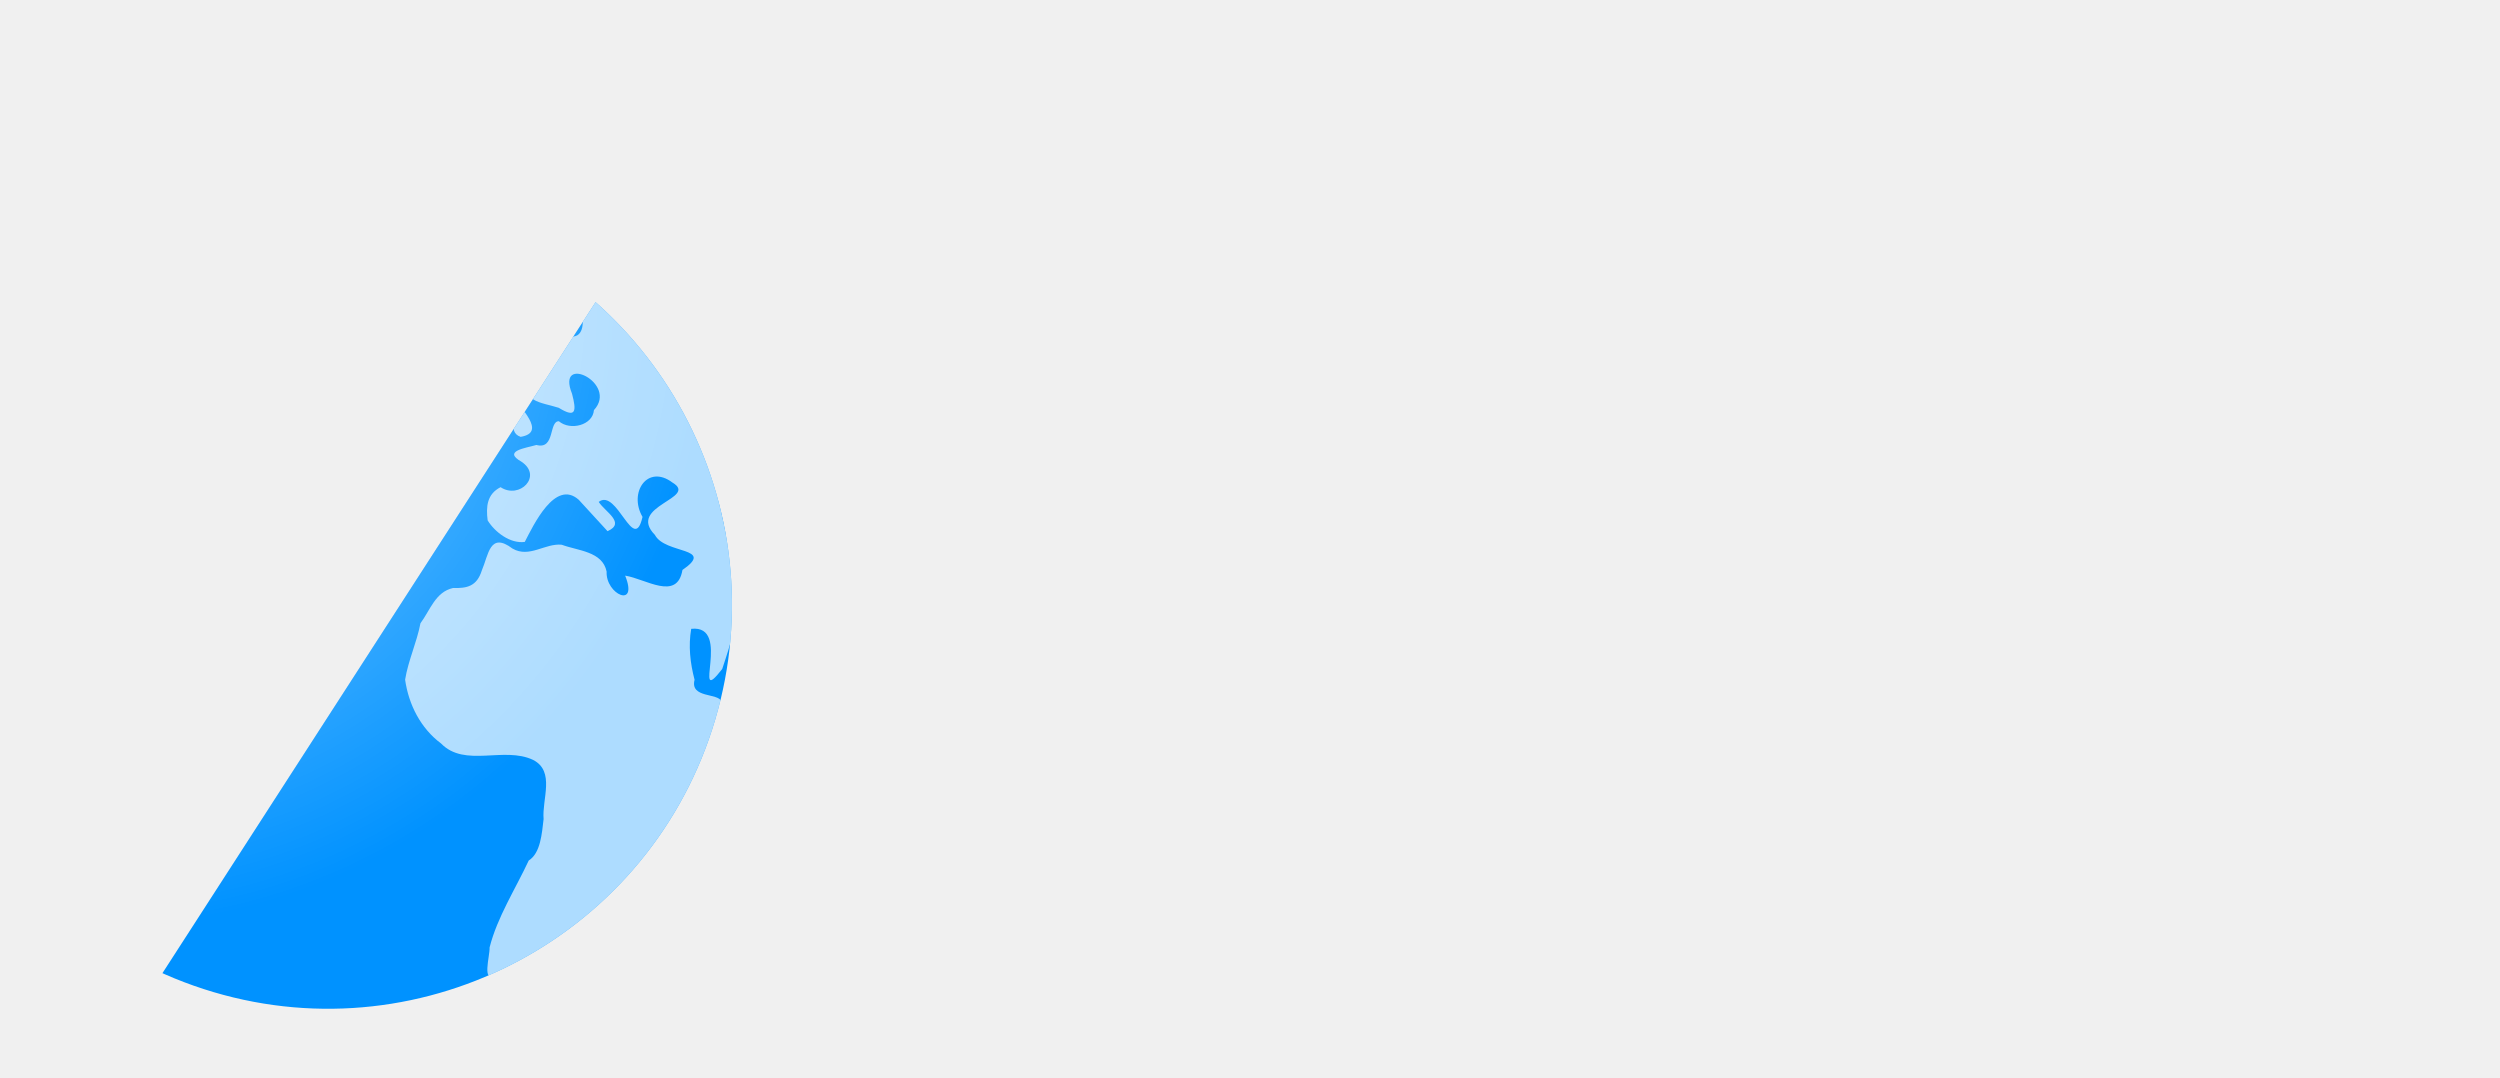
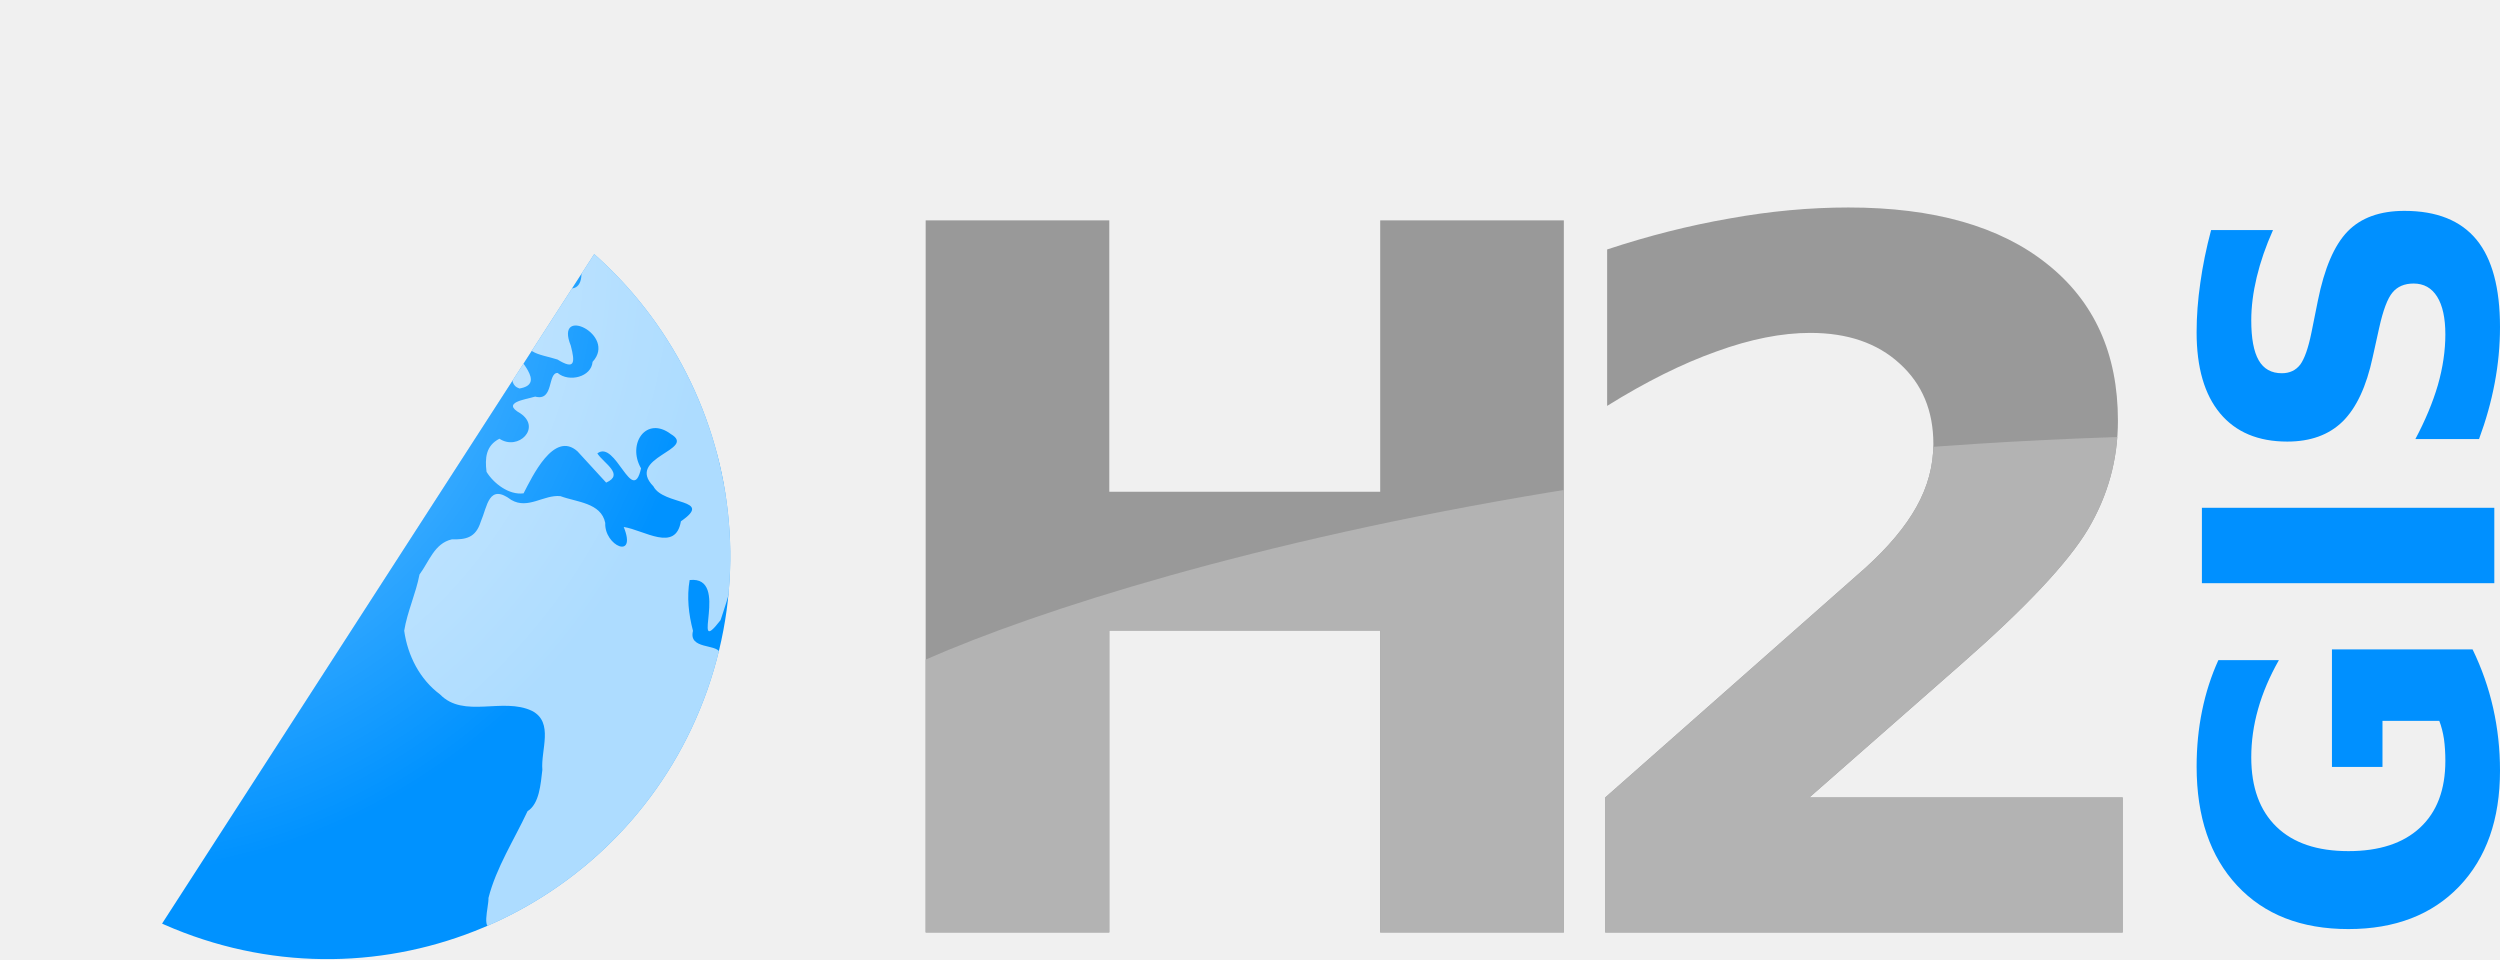
- <svg xmlns="http://www.w3.org/2000/svg" xmlns:xlink="http://www.w3.org/1999/xlink" width="731.086" height="315" id="svg3644" version="1.1">
+ <svg xmlns="http://www.w3.org/2000/svg" xmlns:xlink="http://www.w3.org/1999/xlink" width="732.748" height="281.12" id="svg3644" version="1.1">
  <defs id="defs3646">
    <clipPath clipPathUnits="userSpaceOnUse" id="clipPath3433">
      <path id="path3435" d="m 249.559,-132.27 c 7.537,-7.492 76.402,-33.539 175.664,-35.321 l 0,74.388 -175.084,0 z" style="fill:none;stroke:#000000;stroke-width:1.103px;stroke-linecap:butt;stroke-linejoin:miter;stroke-opacity:1" />
    </clipPath>
    <mask maskUnits="userSpaceOnUse" id="mask4634">
      <rect transform="matrix(-0.850874,-0.5253698,-0.5423145,0.8401756,0,0)" style="fill:#ffffff;fill-opacity:1;stroke:#ffffff;stroke-width:12.494;stroke-miterlimit:4;stroke-opacity:1;stroke-dasharray:none" id="rect4636" width="79.51" height="142.338" x="-461.362" y="600.202" />
    </mask>
-     <radialGradient xlink:href="#linearGradient3818" id="radialGradient4509" gradientUnits="userSpaceOnUse" gradientTransform="matrix(2.300752,0.03317942,-0.05498942,1.595412,834.3478,-675.6224)" cx="-351.507" cy="934.286" fx="-351.507" fy="934.286" r="54.031" />
    <linearGradient id="linearGradient3818">
      <stop style="stop-color:#ffffff;stop-opacity:0.596;" offset="0" id="stop3820" />
      <stop style="stop-color:#ffffff;stop-opacity:0;" offset="1" id="stop3822" />
    </linearGradient>
    <clipPath clipPathUnits="userSpaceOnUse" id="clipPath4623">
      <rect transform="matrix(-0.850874,-0.5253698,-0.5423145,0.8401756,0,0)" style="fill:none;stroke:#2dffff;stroke-width:1;stroke-miterlimit:4;stroke-opacity:1;stroke-dasharray:none" id="rect4625" width="60.807" height="108.856" x="22.168" y="-530.627" />
    </clipPath>
    <clipPath clipPathUnits="userSpaceOnUse" id="clipPath4609">
      <path style="fill:none;stroke:#000000;stroke-opacity:1" id="path4611" d="m 294.643,635.041 a 88.75,88.75 0 1 1 -177.5,0 88.75,88.75 0 1 1 177.5,0 z" transform="matrix(1.036217,0,0,1.036217,-80.31403,-27.99947)" />
    </clipPath>
-     <radialGradient xlink:href="#linearGradient3818" id="radialGradient4601" gradientUnits="userSpaceOnUse" gradientTransform="matrix(1.492739,-1.6537999e-7,1.7018383e-7,1.536099,-68.50503,-316.0549)" cx="139.029" cy="589.546" fx="139.029" fy="589.546" r="88.75" />
    <linearGradient id="linearGradient3597">
      <stop style="stop-color:#ffffff;stop-opacity:0.596;" offset="0" id="stop3599" />
      <stop style="stop-color:#ffffff;stop-opacity:0;" offset="1" id="stop3601" />
    </linearGradient>
+     <radialGradient xlink:href="#linearGradient3818" id="radialGradient3119" gradientUnits="userSpaceOnUse" gradientTransform="matrix(2.300752,0.03317942,-0.05498942,1.595412,834.3478,-675.6224)" cx="-351.507" cy="934.286" fx="-351.507" fy="934.286" r="54.031" />
+     <radialGradient xlink:href="#linearGradient3818" id="radialGradient3121" gradientUnits="userSpaceOnUse" gradientTransform="matrix(1.492739,-1.6537999e-7,1.7018383e-7,1.536099,-68.50503,-316.0549)" cx="139.029" cy="589.546" fx="139.029" fy="589.546" r="88.75" />
  </defs>
-   <g id="layer1" transform="translate(-24.34046,-711.6866)">
-     <g transform="matrix(2.230845,0,0,2.230845,-284.3768,1889.395)" style="display:inline" id="g4627">
-       <g mask="url(#mask4634)" id="g4392" transform="matrix(0.7083156,0,0,0.7083156,157.0127,-1022.772)">
-         <path id="path4394" d="m 91.879,770.907 c 0,0.934 -0.144,1.86 -0.376,2.763 -0.232,0.903 -0.578,1.785 -1.025,2.653 -0.447,0.868 -0.994,1.713 -1.64,2.542 -0.646,0.829 -1.392,1.645 -2.221,2.432 -1.66,1.573 -3.65,3.061 -5.946,4.443 -2.297,1.382 -4.884,2.661 -7.689,3.824 -2.805,1.163 -5.837,2.202 -9.022,3.117 -3.185,0.915 -6.542,1.705 -9.979,2.343 -3.437,0.639 -6.965,1.125 -10.526,1.459 -3.56,0.334 -7.141,0.508 -10.697,0.508 -3.571,0 -7.163,-0.175 -10.731,-0.508 -3.568,-0.333 -7.121,-0.82 -10.56,-1.459 -3.438,-0.639 -6.763,-1.425 -9.945,-2.343 -3.182,-0.918 -6.223,-1.969 -9.022,-3.139 -2.799,-1.17 -5.366,-2.474 -7.655,-3.868 -2.289,-1.395 -4.294,-2.895 -5.946,-4.487 -0.826,-0.796 -1.578,-1.613 -2.221,-2.454 -0.644,-0.84 -1.161,-1.705 -1.606,-2.586 -0.445,-0.881 -0.795,-1.778 -1.025,-2.697 -0.23,-0.919 -0.342,-1.855 -0.342,-2.807 l 0,81.813 c 0,15.242 30.482,26.35 59.054,26.35 28.442,7e-5 59.122,-11.135 59.122,-26.084 l 0,-81.813 z" style="fill:#999999;fill-opacity:1;stroke:none" />
-         <path id="path4396" d="m -26.297,767.503 0,3.139 c 0,0.953 0.111,1.889 0.342,2.807 0.23,0.919 0.58,1.816 1.025,2.697 0.445,0.881 0.963,1.746 1.606,2.586 0.644,0.84 1.395,1.658 2.221,2.454 1.653,1.592 3.657,3.093 5.946,4.487 2.289,1.395 4.856,2.698 7.655,3.868 2.799,1.17 5.84,2.221 9.022,3.139 3.182,0.918 6.506,1.704 9.945,2.343 3.438,0.639 6.992,1.126 10.56,1.459 3.568,0.333 7.159,0.508 10.731,0.508 3.555,0 7.136,-0.175 10.697,-0.508 3.56,-0.334 7.089,-0.82 10.526,-1.459 3.437,-0.639 6.794,-1.428 9.979,-2.343 3.185,-0.915 6.217,-1.954 9.022,-3.117 2.805,-1.163 5.393,-2.442 7.689,-3.824 2.297,-1.382 4.287,-2.87 5.946,-4.443 0.83,-0.786 1.575,-1.603 2.221,-2.432 0.646,-0.829 1.193,-1.675 1.64,-2.542 0.447,-0.868 0.794,-1.75 1.025,-2.653 0.232,-0.903 0.376,-1.829 0.376,-2.763 l 0,-3.581 c 0,-15.274 -30.821,-26.372 -59.122,-26.372 -28.441,0 -59.054,11.045 -59.054,26.549 z" style="fill:#dedede;fill-opacity:1;stroke:none" />
-         <path style="fill:url(#radialGradient4509);fill-opacity:1;stroke:none" d="m 91.879,770.907 c 0,0.934 -0.144,1.86 -0.376,2.763 -0.232,0.903 -0.578,1.785 -1.025,2.653 -0.447,0.868 -0.994,1.713 -1.64,2.542 -0.646,0.829 -1.392,1.645 -2.221,2.432 -1.66,1.573 -3.65,3.061 -5.946,4.443 -2.297,1.382 -4.884,2.661 -7.689,3.824 -2.805,1.163 -5.837,2.202 -9.022,3.117 -3.185,0.915 -6.542,1.705 -9.979,2.343 -3.437,0.639 -6.965,1.125 -10.526,1.459 -3.56,0.334 -7.141,0.508 -10.697,0.508 -3.571,0 -7.163,-0.175 -10.731,-0.508 -3.568,-0.333 -7.121,-0.82 -10.56,-1.459 -3.438,-0.639 -6.763,-1.425 -9.945,-2.343 -3.182,-0.918 -6.223,-1.969 -9.022,-3.139 -2.799,-1.17 -5.366,-2.474 -7.655,-3.868 -2.289,-1.395 -4.294,-2.895 -5.946,-4.487 -0.826,-0.796 -1.578,-1.613 -2.221,-2.454 -0.644,-0.84 -1.161,-1.705 -1.606,-2.586 -0.445,-0.881 -0.795,-1.778 -1.025,-2.697 -0.23,-0.919 -0.342,-1.855 -0.342,-2.807 l 0,81.813 c 0,15.242 30.482,26.35 59.054,26.35 28.442,7e-5 59.122,-11.135 59.122,-26.084 l 0,-81.813 z" id="path4398" />
-       </g>
-       <g clip-path="url(#clipPath4623)" id="g4613">
-         <path transform="matrix(0.562619,0.1982163,-0.1982163,0.562619,191.4202,-846.7356)" d="m 294.643,635.041 c 0,49.015 -39.735,88.75 -88.75,88.75 -49.015,0 -88.75,-39.735 -88.75,-88.75 0,-49.015 39.735,-88.75 88.75,-88.75 49.015,0 88.75,39.735 88.75,88.75 z" id="path4402" style="fill:#0092ff;fill-opacity:1;stroke:none" />
-         <g style="opacity:0.677;fill:#ffffff;stroke:none" id="g4404" transform="matrix(0.5429546,0.1912883,-0.1912883,0.5429546,229.6711,-816.1701)" clip-path="url(#clipPath4609)">
-           <path style="fill:#ffffff;stroke:none" d="m 159.665,541.853 c 4.781,2.713 12.136,14.029 1.714,12.183 -6.17,-2.306 0.362,8.24 -1.021,11.568 -2.189,6.5 3.238,4.763 7.333,4.667 4.556,0.996 4.069,-0.65 1.793,-4.012 -6.676,-7.583 9.249,-5.829 5.93,1.851 0.912,3.348 -3.519,6.259 -6.683,5.039 -2.219,0.748 1.408,6.452 -3.033,6.795 -2.031,1.47 -6.891,3.858 -1.96,4.72 5.753,1.462 2.458,8.321 -2.543,7.056 -2.397,2.521 -1.674,5.287 -0.263,8.107 2.413,1.969 6.624,3.344 9.604,1.821 0.588,-4.132 1.726,-15.882 8.409,-13.134 2.852,1.521 5.704,3.042 8.556,4.563 3.368,-3.183 -1.976,-3.958 -4.115,-5.618 2.871,-4.451 11.593,8.816 10.544,-0.096 -4.901,-4.178 -2.923,-11.772 3.821,-9.643 6.946,1.375 -8.14,8.477 0.202,12.573 3.668,3.417 14.004,-2.019 8.569,5.441 1.24,7.145 -7.214,4.696 -11.878,5.557 5.452,6.192 -2.793,5.527 -4.284,0.534 -2.424,-4.054 -7.741,-2.285 -11.671,-2.371 -3.725,0.896 -5.94,5.387 -10.295,4.544 -6.191,-1.952 -4.654,3.152 -4.924,7.058 0.12,3.767 -1.828,4.948 -4.875,5.928 -3.477,2.2 -3.207,6.494 -4.308,10.022 0.663,4.383 0.193,8.995 0.971,13.274 2.631,5.08 7.03,9.278 12.548,10.989 6.958,3.463 13.703,-4.216 21.03,-3.432 5.641,0.778 4.842,7.793 6.715,11.914 0.716,3.223 1.932,7.507 -0.058,10.023 -0.698,7.124 -2.474,14.531 -1.829,21.637 0.743,1.781 0.981,8.641 3.436,5.282 4.233,-4.54 9.18,-8.571 12.973,-13.424 5.095,-9.906 10.825,-19.993 14.479,-30.481 0.6,-10.561 1.542,-21.184 0.269,-31.749 -1.253,-1.671 -7.002,1.761 -7.385,-2.632 -2.213,-3.274 -3.906,-6.766 -4.578,-10.687 8.605,-4.164 5.962,17.525 9.699,6.276 -0.121,-5.698 -0.067,-12.275 -3.215,-17.135 -3.321,-7.845 -7.814,-15.075 -12.595,-22.286 -4.779,-5.579 -9.5,-11.786 -15.508,-16.108 -4.995,-4.624 -11.337,-7.801 -17.212,-11.076 -5.354,-2.365 -9.061,-6.547 -14.363,-5.537 z" id="path4406" />
-           <path style="fill:#ffffff;stroke:none" d="m 123.929,547.719 c 6.54,0.795 16.123,-1.07 14.399,8.836 1.708,7.791 -8.888,7.639 -12.614,7.593 2.352,5.884 -7.162,7.18 -5.714,1.707 -0.624,-3.79 1.978,-6.888 3.214,-10.279 -0.715,-3.683 -8.434,-3.986 -1.546,-6.501 l 1.323,-0.776 0.938,-0.58 0,0 z" id="path4408" />
-           <path style="fill:#ffffff;stroke:none" d="m 156.786,570.934 c 2.306,2.301 10.402,5.422 4.911,8.46 -3.637,0.048 -1.981,-5.359 -5.187,-6.8 0.092,-0.553 0.184,-1.107 0.277,-1.66 z" id="path4410" />
-           <path style="fill:#ffffff;stroke:none" d="m 152.5,574.862 c 6.376,0.581 3.33,10.79 0.452,3.013 l -0.229,-1.406 -0.223,-1.607 z" id="path4412" />
-           <path style="fill:#ffffff;stroke:none" d="m 105,553.791 c 3.613,-0.334 7.068,0.246 10.357,1.786 0.045,3.905 1.961,9.31 -4.224,9.291 -7.273,3.962 1.068,-12.5 -6.256,-6.568 -4.981,2.977 -18.96,0.139 -15.635,8.772 4.85,8.026 10.095,-0.351 13.615,-3.995 8.288,-1.17 2.313,10.219 6.214,14.267 0.153,6.278 -9.115,2.751 -10.857,1.447 1.152,2.996 4.915,9.873 -2.238,9.023 -6.358,-2.493 -8.479,4.619 -13.878,3.442 1.146,9.795 -14.189,7.712 -11.138,17.663 -2.618,4.218 -5.555,-5.21 -0.904,-6.244 -7.311,-2.027 -13.757,0.076 -15.43,7.902 -4.682,6.681 4.058,5.71 5.078,3.834 1.329,4.826 -3.242,6.1 1.434,10.195 -3.2,4.801 0.338,15.058 6.929,11.391 5.415,-3.264 7.508,1.891 11.827,3.908 2.93,0.336 5.234,0.917 6.968,3.936 1.556,2.868 4.192,6.124 7.859,5.308 3.2,-0.37 4.002,4.079 4.834,6.495 0.695,2.859 1.319,6.149 4.99,5.745 3.077,0.342 6.352,-0.123 7.388,2.867 2.886,2.18 6.375,2.447 9.853,2.75 2.13,2.111 4.833,3.95 4.269,7.337 -2.628,3.073 -3.822,5.976 -5.349,9.633 -3.334,3.743 -0.24,12.226 -8.206,9.281 -3.242,0.247 -4.604,6.465 -8.426,8.605 -2.926,3.659 -7.915,9.389 -8.717,14.252 -3.921,-4.76 -8.509,-11.06 -10.992,-16.866 -2.348,-2.993 -3.146,-6.557 -3.82,-10.201 -1.805,-5.213 -3.56,-10.63 -8.224,-14.094 -4.722,-3.028 -5.065,-9.07 -8.717,-12.952 -2.375,-4.609 -1.558,-9.722 0.717,-14.054 0.226,-3.052 0.452,-6.103 0.678,-9.155 -5.536,-0.155 -6.988,-6.457 -8.406,-10.847 -1.698,-4.234 -5.45,-7.669 -5.947,-12.492 -2.37,-5.776 1.798,-11.303 1.853,-17.197 1.382,-4.809 0.317,-11.019 1.565,-15.732 4.715,-8.314 11.156,-16.761 19.071,-22.891 4.361,-3.912 8.467,-7.705 13.989,-9.939 4.053,-2.146 8.018,-4.828 12.517,-5.902 2.995,2.72 -3.138,9.061 3.836,9.723 0.507,0.092 1.014,0.184 1.522,0.277 z" id="path4414" />
+   <g id="layer1" transform="translate(-24.34046,-1062.709)">
+     <g transform="matrix(7.15718,0,0,7.15718,-630.421,-1287.287)" style="font-size:40px;font-style:normal;font-weight:normal;line-height:125%;letter-spacing:0px;word-spacing:0px;fill:#999999;fill-opacity:1;stroke:none;font-family:Sans" id="flowRoot3075">
+       <path d="m 129.391,337.366 7.52,0 0,11.113 11.094,0 0,-11.113 7.52,0 0,29.16 -7.52,0 0,-12.363 -11.094,0 0,12.363 -7.52,0 0,-29.16" style="font-variant:normal;font-weight:bold;font-stretch:normal;fill:#999999;font-family:Dingbats;-inkscape-font-specification:Dingbats Bold" id="path3190" />
+     </g>
+     <g id="g3083" transform="matrix(2.230845,0,0,2.230845,-81.56234,1916.862)">
+       <g id="g3085" transform="translate(0,156.5736)">
+         <g transform="matrix(3.208282,0,0,3.208282,-155.118,-1592.868)" style="font-size:40px;font-style:normal;font-weight:normal;line-height:125%;letter-spacing:0px;word-spacing:0px;fill:#999999;fill-opacity:1;stroke:none;font-family:Sans" id="flowRoot3087">
+           <path d="m 137.242,360.999 12.832,0 0,5.527 -21.191,0 0,-5.527 10.645,-9.395 c 0.951,-0.859 1.654,-1.699 2.109,-2.52 0.456,-0.82 0.684,-1.673 0.684,-2.559 -1e-5,-1.367 -0.462,-2.467 -1.387,-3.301 -0.911,-0.833 -2.129,-1.25 -3.652,-1.25 -1.172,2e-5 -2.454,0.254 -3.848,0.762 -1.393,0.495 -2.884,1.237 -4.473,2.227 l 0,-6.406 c 1.693,-0.56 3.366,-0.983 5.02,-1.27 1.654,-0.299 3.275,-0.449 4.863,-0.449 3.49,3e-5 6.198,0.768 8.125,2.305 1.94,1.536 2.91,3.678 2.91,6.426 -3e-5,1.589 -0.41,3.073 -1.23,4.453 -0.82,1.367 -2.546,3.203 -5.176,5.508 l -6.23,5.469" style="font-variant:normal;font-weight:bold;font-stretch:normal;fill:#999999;font-family:Dingbats;-inkscape-font-specification:Dingbats Bold" id="path3187" />
        </g>
-         <path style="fill:url(#radialGradient4601);fill-opacity:1;stroke:none" id="path4416" d="m 294.643,635.041 c 0,49.015 -39.735,88.75 -88.75,88.75 -49.015,0 -88.75,-39.735 -88.75,-88.75 0,-49.015 39.735,-88.75 88.75,-88.75 49.015,0 88.75,39.735 88.75,88.75 z" transform="matrix(0.562619,0.1982163,-0.1982163,0.562619,191.4202,-846.7356)" />
      </g>
    </g>
-     <flowRoot transform="matrix(0,-2.939144,2.939144,0,-321.85,1373.237)" style="font-size:40px;font-style:normal;font-weight:normal;line-height:125%;letter-spacing:0px;word-spacing:0px;fill:#0090ff;fill-opacity:1;stroke:none;display:inline;font-family:Sans" id="flowRoot4451" xml:space="preserve">
-       <flowRegion id="flowRegion4453">
-         <rect y="326.648" x="125.714" height="494.286" width="608.571" id="rect4455" style="fill:#0090ff;fill-opacity:1" />
-       </flowRegion>
-       <flowPara style="font-style:normal;font-variant:normal;font-weight:bold;font-stretch:normal;fill:#0090ff;fill-opacity:1;font-family:Dingbats;-inkscape-font-specification:Dingbats Bold" id="flowPara4457">GIS</flowPara>
-     </flowRoot>
-     <g transform="matrix(2.230845,0,0,2.230845,-284.3768,1889.395)" style="display:inline" id="g4946">
-       <flowRoot transform="matrix(3.208282,0,0,3.208282,-155.118,-1575.109)" style="font-size:40px;font-style:normal;font-weight:normal;line-height:125%;letter-spacing:0px;word-spacing:0px;fill:#999999;fill-opacity:1;stroke:none;font-family:Sans" id="flowRoot4465" xml:space="preserve">
-         <flowRegion id="flowRegion4467">
-           <rect style="fill:#999999;fill-opacity:1" y="326.648" x="125.714" height="494.286" width="608.571" id="rect4469" />
-         </flowRegion>
-         <flowPara style="font-style:normal;font-variant:normal;font-weight:bold;font-stretch:normal;fill:#999999;fill-opacity:1;font-family:Dingbats;-inkscape-font-specification:Dingbats Bold" id="flowPara4471">H</flowPara>
-       </flowRoot>
-       <g id="g4473" transform="translate(90.91373,-138.8154)">
-         <g id="g4475" transform="translate(0,156.5736)">
-           <flowRoot xml:space="preserve" id="flowRoot4477" style="font-size:40px;font-style:normal;font-weight:normal;line-height:125%;letter-spacing:0px;word-spacing:0px;fill:#999999;fill-opacity:1;stroke:none;font-family:Sans" transform="matrix(3.208282,0,0,3.208282,-155.118,-1592.868)">
-             <flowRegion id="flowRegion4479">
-               <rect id="rect4481" width="608.571" height="494.286" x="125.714" y="326.648" style="fill:#999999;fill-opacity:1" />
-             </flowRegion>
-             <flowPara id="flowPara4483" style="font-style:normal;font-variant:normal;font-weight:bold;font-stretch:normal;fill:#999999;fill-opacity:1;font-family:Dingbats;-inkscape-font-specification:Dingbats Bold">2</flowPara>
-           </flowRoot>
+     <g transform="matrix(2.230845,0,0,2.230845,-284.3768,1564.19)" style="fill:#b3b3b3" clip-path="url(#clipPath3433)" id="g3095">
+       <g style="fill:#b3b3b3" id="g3097" transform="translate(0,165.1599)">
+         <g transform="matrix(3.208282,0,0,3.208282,-155.118,-1443.365)" style="font-size:40px;font-style:normal;font-weight:normal;line-height:125%;letter-spacing:0px;word-spacing:0px;fill:#b3b3b3;fill-opacity:1;stroke:none;font-family:Sans" id="flowRoot3099">
+           <path d="m 129.391,337.366 7.52,0 0,11.113 11.094,0 0,-11.113 7.52,0 0,29.16 -7.52,0 0,-12.363 -11.094,0 0,12.363 -7.52,0 0,-29.16" style="font-variant:normal;font-weight:bold;font-stretch:normal;fill:#b3b3b3;font-family:Dingbats;-inkscape-font-specification:Dingbats Bold" id="path3181" />
        </g>
      </g>
-       <g transform="translate(0,-296.9042)" style="fill:#b3b3b3" clip-path="url(#clipPath3433)" id="g4485">
-         <g style="fill:#b3b3b3" id="g4487" transform="translate(0,165.1599)">
-           <flowRoot xml:space="preserve" id="flowRoot4489" style="font-size:40px;font-style:normal;font-weight:normal;line-height:125%;letter-spacing:0px;word-spacing:0px;fill:#b3b3b3;fill-opacity:1;stroke:none;font-family:Sans" transform="matrix(3.208282,0,0,3.208282,-155.118,-1443.365)">
-             <flowRegion id="flowRegion4491">
-               <rect id="rect4493" width="608.571" height="494.286" x="125.714" y="326.648" style="fill:#b3b3b3;fill-opacity:1" />
-             </flowRegion>
-             <flowPara id="flowPara4495" style="font-style:normal;font-variant:normal;font-weight:bold;font-stretch:normal;fill:#b3b3b3;fill-opacity:1;font-family:Dingbats;-inkscape-font-specification:Dingbats Bold">H</flowPara>
-           </flowRoot>
-         </g>
-         <g style="fill:#b3b3b3" id="g4497" transform="translate(90.91373,158.0889)">
-           <g style="fill:#b3b3b3" id="g4499" transform="translate(0,156.5736)">
-             <flowRoot xml:space="preserve" id="flowRoot4501" style="font-size:40px;font-style:normal;font-weight:normal;line-height:125%;letter-spacing:0px;word-spacing:0px;fill:#b3b3b3;fill-opacity:1;stroke:none;font-family:Sans" transform="matrix(3.208282,0,0,3.208282,-155.118,-1592.868)">
-               <flowRegion id="flowRegion4503">
-                 <rect id="rect4505" width="608.571" height="494.286" x="125.714" y="326.648" style="fill:#b3b3b3;fill-opacity:1" />
-               </flowRegion>
-               <flowPara id="flowPara4507" style="font-style:normal;font-variant:normal;font-weight:bold;font-stretch:normal;fill:#b3b3b3;fill-opacity:1;font-family:Dingbats;-inkscape-font-specification:Dingbats Bold">2</flowPara>
-             </flowRoot>
+       <g style="fill:#b3b3b3" id="g3107" transform="translate(90.91373,158.0889)">
+         <g style="fill:#b3b3b3" id="g3109" transform="translate(0,156.5736)">
+           <g transform="matrix(3.208282,0,0,3.208282,-155.118,-1592.868)" style="font-size:40px;font-style:normal;font-weight:normal;line-height:125%;letter-spacing:0px;word-spacing:0px;fill:#b3b3b3;fill-opacity:1;stroke:none;font-family:Sans" id="flowRoot3111">
+             <path d="m 137.242,360.999 12.832,0 0,5.527 -21.191,0 0,-5.527 10.645,-9.395 c 0.951,-0.859 1.654,-1.699 2.109,-2.52 0.456,-0.82 0.684,-1.673 0.684,-2.559 -1e-5,-1.367 -0.462,-2.467 -1.387,-3.301 -0.911,-0.833 -2.129,-1.25 -3.652,-1.25 -1.172,2e-5 -2.454,0.254 -3.848,0.762 -1.393,0.495 -2.884,1.237 -4.473,2.227 l 0,-6.406 c 1.693,-0.56 3.366,-0.983 5.02,-1.27 1.654,-0.299 3.275,-0.449 4.863,-0.449 3.49,3e-5 6.198,0.768 8.125,2.305 1.94,1.536 2.91,3.678 2.91,6.426 -3e-5,1.589 -0.41,3.073 -1.23,4.453 -0.82,1.367 -2.546,3.203 -5.176,5.508 l -6.23,5.469" style="font-variant:normal;font-weight:bold;font-stretch:normal;fill:#b3b3b3;font-family:Dingbats;-inkscape-font-specification:Dingbats Bold" id="path3184" />
          </g>
        </g>
      </g>
    </g>
+     <g id="g3039" style="display:inline" transform="matrix(2.230845,0,0,2.230845,-284.3768,2226.537)">
+       <g transform="matrix(0.7083156,0,0,0.7083156,157.0127,-1022.772)" id="g3041" mask="url(#mask4634)">
+         <path style="fill:#999999;fill-opacity:1;stroke:none" d="m 91.879,770.907 c 0,0.934 -0.144,1.86 -0.376,2.763 -0.232,0.903 -0.578,1.785 -1.025,2.653 -0.447,0.868 -0.994,1.713 -1.64,2.542 -0.646,0.829 -1.392,1.645 -2.221,2.432 -1.66,1.573 -3.65,3.061 -5.946,4.443 -2.297,1.382 -4.884,2.661 -7.689,3.824 -2.805,1.163 -5.837,2.202 -9.022,3.117 -3.185,0.915 -6.542,1.705 -9.979,2.343 -3.437,0.639 -6.965,1.125 -10.526,1.459 -3.56,0.334 -7.141,0.508 -10.697,0.508 -3.571,0 -7.163,-0.175 -10.731,-0.508 -3.568,-0.333 -7.121,-0.82 -10.56,-1.459 -3.438,-0.639 -6.763,-1.425 -9.945,-2.343 -3.182,-0.918 -6.223,-1.969 -9.022,-3.139 -2.799,-1.17 -5.366,-2.474 -7.655,-3.868 -2.289,-1.395 -4.294,-2.895 -5.946,-4.487 -0.826,-0.796 -1.578,-1.613 -2.221,-2.454 -0.644,-0.84 -1.161,-1.705 -1.606,-2.586 -0.445,-0.881 -0.795,-1.778 -1.025,-2.697 -0.23,-0.919 -0.342,-1.855 -0.342,-2.807 l 0,81.813 c 0,15.242 30.482,26.35 59.054,26.35 28.442,7e-5 59.122,-11.135 59.122,-26.084 l 0,-81.813 z" id="path3043" />
+         <path style="fill:#dedede;fill-opacity:1;stroke:none" d="m -26.297,767.503 0,3.139 c 0,0.953 0.111,1.889 0.342,2.807 0.23,0.919 0.58,1.816 1.025,2.697 0.445,0.881 0.963,1.746 1.606,2.586 0.644,0.84 1.395,1.658 2.221,2.454 1.653,1.592 3.657,3.093 5.946,4.487 2.289,1.395 4.856,2.698 7.655,3.868 2.799,1.17 5.84,2.221 9.022,3.139 3.182,0.918 6.506,1.704 9.945,2.343 3.438,0.639 6.992,1.126 10.56,1.459 3.568,0.333 7.159,0.508 10.731,0.508 3.555,0 7.136,-0.175 10.697,-0.508 3.56,-0.334 7.089,-0.82 10.526,-1.459 3.437,-0.639 6.794,-1.428 9.979,-2.343 3.185,-0.915 6.217,-1.954 9.022,-3.117 2.805,-1.163 5.393,-2.442 7.689,-3.824 2.297,-1.382 4.287,-2.87 5.946,-4.443 0.83,-0.786 1.575,-1.603 2.221,-2.432 0.646,-0.829 1.193,-1.675 1.64,-2.542 0.447,-0.868 0.794,-1.75 1.025,-2.653 0.232,-0.903 0.376,-1.829 0.376,-2.763 l 0,-3.581 c 0,-15.274 -30.821,-26.372 -59.122,-26.372 -28.441,0 -59.054,11.045 -59.054,26.549 z" id="path3045" />
+         <path id="path3047" d="m 91.879,770.907 c 0,0.934 -0.144,1.86 -0.376,2.763 -0.232,0.903 -0.578,1.785 -1.025,2.653 -0.447,0.868 -0.994,1.713 -1.64,2.542 -0.646,0.829 -1.392,1.645 -2.221,2.432 -1.66,1.573 -3.65,3.061 -5.946,4.443 -2.297,1.382 -4.884,2.661 -7.689,3.824 -2.805,1.163 -5.837,2.202 -9.022,3.117 -3.185,0.915 -6.542,1.705 -9.979,2.343 -3.437,0.639 -6.965,1.125 -10.526,1.459 -3.56,0.334 -7.141,0.508 -10.697,0.508 -3.571,0 -7.163,-0.175 -10.731,-0.508 -3.568,-0.333 -7.121,-0.82 -10.56,-1.459 -3.438,-0.639 -6.763,-1.425 -9.945,-2.343 -3.182,-0.918 -6.223,-1.969 -9.022,-3.139 -2.799,-1.17 -5.366,-2.474 -7.655,-3.868 -2.289,-1.395 -4.294,-2.895 -5.946,-4.487 -0.826,-0.796 -1.578,-1.613 -2.221,-2.454 -0.644,-0.84 -1.161,-1.705 -1.606,-2.586 -0.445,-0.881 -0.795,-1.778 -1.025,-2.697 -0.23,-0.919 -0.342,-1.855 -0.342,-2.807 l 0,81.813 c 0,15.242 30.482,26.35 59.054,26.35 28.442,7e-5 59.122,-11.135 59.122,-26.084 l 0,-81.813 z" style="fill:url(#radialGradient3119);fill-opacity:1;stroke:none" />
+       </g>
+       <g id="g3049" clip-path="url(#clipPath4623)">
+         <path style="fill:#0092ff;fill-opacity:1;stroke:none" id="path3051" d="m 294.643,635.041 c 0,49.015 -39.735,88.75 -88.75,88.75 -49.015,0 -88.75,-39.735 -88.75,-88.75 0,-49.015 39.735,-88.75 88.75,-88.75 49.015,0 88.75,39.735 88.75,88.75 z" transform="matrix(0.562619,0.1982163,-0.1982163,0.562619,191.4202,-846.7356)" />
+         <g clip-path="url(#clipPath4609)" transform="matrix(0.5429546,0.1912883,-0.1912883,0.5429546,229.6711,-816.1701)" id="g3053" style="opacity:0.677;fill:#ffffff;stroke:none">
+           <path id="path3055" d="m 159.665,541.853 c 4.781,2.713 12.136,14.029 1.714,12.183 -6.17,-2.306 0.362,8.24 -1.021,11.568 -2.189,6.5 3.238,4.763 7.333,4.667 4.556,0.996 4.069,-0.65 1.793,-4.012 -6.676,-7.583 9.249,-5.829 5.93,1.851 0.912,3.348 -3.519,6.259 -6.683,5.039 -2.219,0.748 1.408,6.452 -3.033,6.795 -2.031,1.47 -6.891,3.858 -1.96,4.72 5.753,1.462 2.458,8.321 -2.543,7.056 -2.397,2.521 -1.674,5.287 -0.263,8.107 2.413,1.969 6.624,3.344 9.604,1.821 0.588,-4.132 1.726,-15.882 8.409,-13.134 2.852,1.521 5.704,3.042 8.556,4.563 3.368,-3.183 -1.976,-3.958 -4.115,-5.618 2.871,-4.451 11.593,8.816 10.544,-0.096 -4.901,-4.178 -2.923,-11.772 3.821,-9.643 6.946,1.375 -8.14,8.477 0.202,12.573 3.668,3.417 14.004,-2.019 8.569,5.441 1.24,7.145 -7.214,4.696 -11.878,5.557 5.452,6.192 -2.793,5.527 -4.284,0.534 -2.424,-4.054 -7.741,-2.285 -11.671,-2.371 -3.725,0.896 -5.94,5.387 -10.295,4.544 -6.191,-1.952 -4.654,3.152 -4.924,7.058 0.12,3.767 -1.828,4.948 -4.875,5.928 -3.477,2.2 -3.207,6.494 -4.308,10.022 0.663,4.383 0.193,8.995 0.971,13.274 2.631,5.08 7.03,9.278 12.548,10.989 6.958,3.463 13.703,-4.216 21.03,-3.432 5.641,0.778 4.842,7.793 6.715,11.914 0.716,3.223 1.932,7.507 -0.058,10.023 -0.698,7.124 -2.474,14.531 -1.829,21.637 0.743,1.781 0.981,8.641 3.436,5.282 4.233,-4.54 9.18,-8.571 12.973,-13.424 5.095,-9.906 10.825,-19.993 14.479,-30.481 0.6,-10.561 1.542,-21.184 0.269,-31.749 -1.253,-1.671 -7.002,1.761 -7.385,-2.632 -2.213,-3.274 -3.906,-6.766 -4.578,-10.687 8.605,-4.164 5.962,17.525 9.699,6.276 -0.121,-5.698 -0.067,-12.275 -3.215,-17.135 -3.321,-7.845 -7.814,-15.075 -12.595,-22.286 -4.779,-5.579 -9.5,-11.786 -15.508,-16.108 -4.995,-4.624 -11.337,-7.801 -17.212,-11.076 -5.354,-2.365 -9.061,-6.547 -14.363,-5.537 z" style="fill:#ffffff;stroke:none" />
+           <path id="path3057" d="m 123.929,547.719 c 6.54,0.795 16.123,-1.07 14.399,8.836 1.708,7.791 -8.888,7.639 -12.614,7.593 2.352,5.884 -7.162,7.18 -5.714,1.707 -0.624,-3.79 1.978,-6.888 3.214,-10.279 -0.715,-3.683 -8.434,-3.986 -1.546,-6.501 l 1.323,-0.776 0.938,-0.58 0,0 z" style="fill:#ffffff;stroke:none" />
+           <path id="path3059" d="m 156.786,570.934 c 2.306,2.301 10.402,5.422 4.911,8.46 -3.637,0.048 -1.981,-5.359 -5.187,-6.8 0.092,-0.553 0.184,-1.107 0.277,-1.66 z" style="fill:#ffffff;stroke:none" />
+           <path id="path3061" d="m 152.5,574.862 c 6.376,0.581 3.33,10.79 0.452,3.013 l -0.229,-1.406 -0.223,-1.607 z" style="fill:#ffffff;stroke:none" />
+           <path id="path3063" d="m 105,553.791 c 3.613,-0.334 7.068,0.246 10.357,1.786 0.045,3.905 1.961,9.31 -4.224,9.291 -7.273,3.962 1.068,-12.5 -6.256,-6.568 -4.981,2.977 -18.96,0.139 -15.635,8.772 4.85,8.026 10.095,-0.351 13.615,-3.995 8.288,-1.17 2.313,10.219 6.214,14.267 0.153,6.278 -9.115,2.751 -10.857,1.447 1.152,2.996 4.915,9.873 -2.238,9.023 -6.358,-2.493 -8.479,4.619 -13.878,3.442 1.146,9.795 -14.189,7.712 -11.138,17.663 -2.618,4.218 -5.555,-5.21 -0.904,-6.244 -7.311,-2.027 -13.757,0.076 -15.43,7.902 -4.682,6.681 4.058,5.71 5.078,3.834 1.329,4.826 -3.242,6.1 1.434,10.195 -3.2,4.801 0.338,15.058 6.929,11.391 5.415,-3.264 7.508,1.891 11.827,3.908 2.93,0.336 5.234,0.917 6.968,3.936 1.556,2.868 4.192,6.124 7.859,5.308 3.2,-0.37 4.002,4.079 4.834,6.495 0.695,2.859 1.319,6.149 4.99,5.745 3.077,0.342 6.352,-0.123 7.388,2.867 2.886,2.18 6.375,2.447 9.853,2.75 2.13,2.111 4.833,3.95 4.269,7.337 -2.628,3.073 -3.822,5.976 -5.349,9.633 -3.334,3.743 -0.24,12.226 -8.206,9.281 -3.242,0.247 -4.604,6.465 -8.426,8.605 -2.926,3.659 -7.915,9.389 -8.717,14.252 -3.921,-4.76 -8.509,-11.06 -10.992,-16.866 -2.348,-2.993 -3.146,-6.557 -3.82,-10.201 -1.805,-5.213 -3.56,-10.63 -8.224,-14.094 -4.722,-3.028 -5.065,-9.07 -8.717,-12.952 -2.375,-4.609 -1.558,-9.722 0.717,-14.054 0.226,-3.052 0.452,-6.103 0.678,-9.155 -5.536,-0.155 -6.988,-6.457 -8.406,-10.847 -1.698,-4.234 -5.45,-7.669 -5.947,-12.492 -2.37,-5.776 1.798,-11.303 1.853,-17.197 1.382,-4.809 0.317,-11.019 1.565,-15.732 4.715,-8.314 11.156,-16.761 19.071,-22.891 4.361,-3.912 8.467,-7.705 13.989,-9.939 4.053,-2.146 8.018,-4.828 12.517,-5.902 2.995,2.72 -3.138,9.061 3.836,9.723 0.507,0.092 1.014,0.184 1.522,0.277 z" style="fill:#ffffff;stroke:none" />
+         </g>
+         <path transform="matrix(0.562619,0.1982163,-0.1982163,0.562619,191.4202,-846.7356)" d="m 294.643,635.041 c 0,49.015 -39.735,88.75 -88.75,88.75 -49.015,0 -88.75,-39.735 -88.75,-88.75 0,-49.015 39.735,-88.75 88.75,-88.75 49.015,0 88.75,39.735 88.75,88.75 z" id="path3065" style="fill:url(#radialGradient3121);fill-opacity:1;stroke:none" />
+       </g>
+     </g>
+     <g transform="matrix(0,-1,1,0,0,0)" style="font-size:117.566px;font-style:normal;font-weight:normal;line-height:125%;letter-spacing:0px;word-spacing:0px;fill:#0090ff;fill-opacity:1;stroke:none;display:inline;font-family:Sans" id="text3123">
+       <path d="m -1253.045,749.051 c -5.511,2.679 -11.232,4.688 -17.164,6.028 -5.932,1.339 -12.055,2.009 -18.37,2.009 -14.275,0 -25.584,-3.98 -33.926,-11.94 -8.343,-7.998 -12.514,-18.829 -12.514,-32.491 0,-13.815 4.248,-24.684 12.744,-32.606 8.496,-7.922 20.13,-11.883 34.902,-11.883 5.702,9e-5 11.156,0.536 16.36,1.607 5.243,1.072 10.18,2.66 14.81,4.765 l 0,17.738 c -4.784,-2.717 -9.548,-4.745 -14.294,-6.085 -4.707,-1.339 -9.434,-2.009 -14.179,-2.009 -8.802,7e-5 -15.595,2.468 -20.379,7.405 -4.745,4.899 -7.118,11.921 -7.118,21.068 0,9.07 2.296,16.073 6.889,21.01 4.592,4.937 11.117,7.405 19.575,7.405 2.296,10e-6 4.42,-0.134 6.372,-0.402 1.99,-0.306 3.769,-0.765 5.339,-1.378 l 0,-16.648 -13.49,0 0,-14.811 34.443,0 0,41.217" style="font-variant:normal;font-weight:bold;font-stretch:normal;fill:#0090ff;font-family:Dingbats;-inkscape-font-specification:Dingbats Bold" id="path3130" />
+       <path d="m -1233.642,669.717 22.101,0 0,85.706 -22.101,0 0,-85.706" style="font-variant:normal;font-weight:bold;font-stretch:normal;fill:#0090ff;font-family:Dingbats;-inkscape-font-specification:Dingbats Bold" id="path3132" />
+       <path d="m -1130.14,672.415 0,18.14 c -4.707,-2.105 -9.3,-3.693 -13.777,-4.765 -4.478,-1.071 -8.707,-1.607 -12.687,-1.607 -5.281,7e-5 -9.185,0.727 -11.711,2.181 -2.526,1.454 -3.789,3.712 -3.789,6.774 0,2.296 0.842,4.095 2.526,5.396 1.722,1.263 4.822,2.354 9.3,3.272 l 9.415,1.894 c 9.529,1.914 16.303,4.822 20.321,8.726 4.018,3.904 6.027,9.453 6.028,16.647 -10e-5,9.453 -2.813,16.494 -8.439,21.125 -5.588,4.592 -14.141,6.889 -25.66,6.889 -5.434,0 -10.888,-0.517 -16.36,-1.55 -5.473,-1.033 -10.945,-2.564 -16.418,-4.592 l 0,-18.657 c 5.473,2.909 10.754,5.109 15.844,6.602 5.128,1.454 10.065,2.181 14.81,2.181 4.822,10e-6 8.515,-0.804 11.079,-2.411 2.564,-1.607 3.846,-3.904 3.846,-6.889 0,-2.679 -0.88,-4.745 -2.641,-6.2 -1.722,-1.454 -5.186,-2.755 -10.39,-3.904 l -8.553,-1.894 c -8.572,-1.837 -14.849,-4.765 -18.829,-8.783 -3.942,-4.018 -5.913,-9.434 -5.913,-16.246 0,-8.534 2.755,-15.097 8.266,-19.69 5.511,-4.592 13.433,-6.889 23.766,-6.889 4.707,9e-5 9.548,0.364 14.524,1.091 4.975,0.689 10.122,1.741 15.442,3.157" style="font-variant:normal;font-weight:bold;font-stretch:normal;fill:#0090ff;font-family:Dingbats;-inkscape-font-specification:Dingbats Bold" id="path3134" />
+     </g>
  </g>
</svg>
